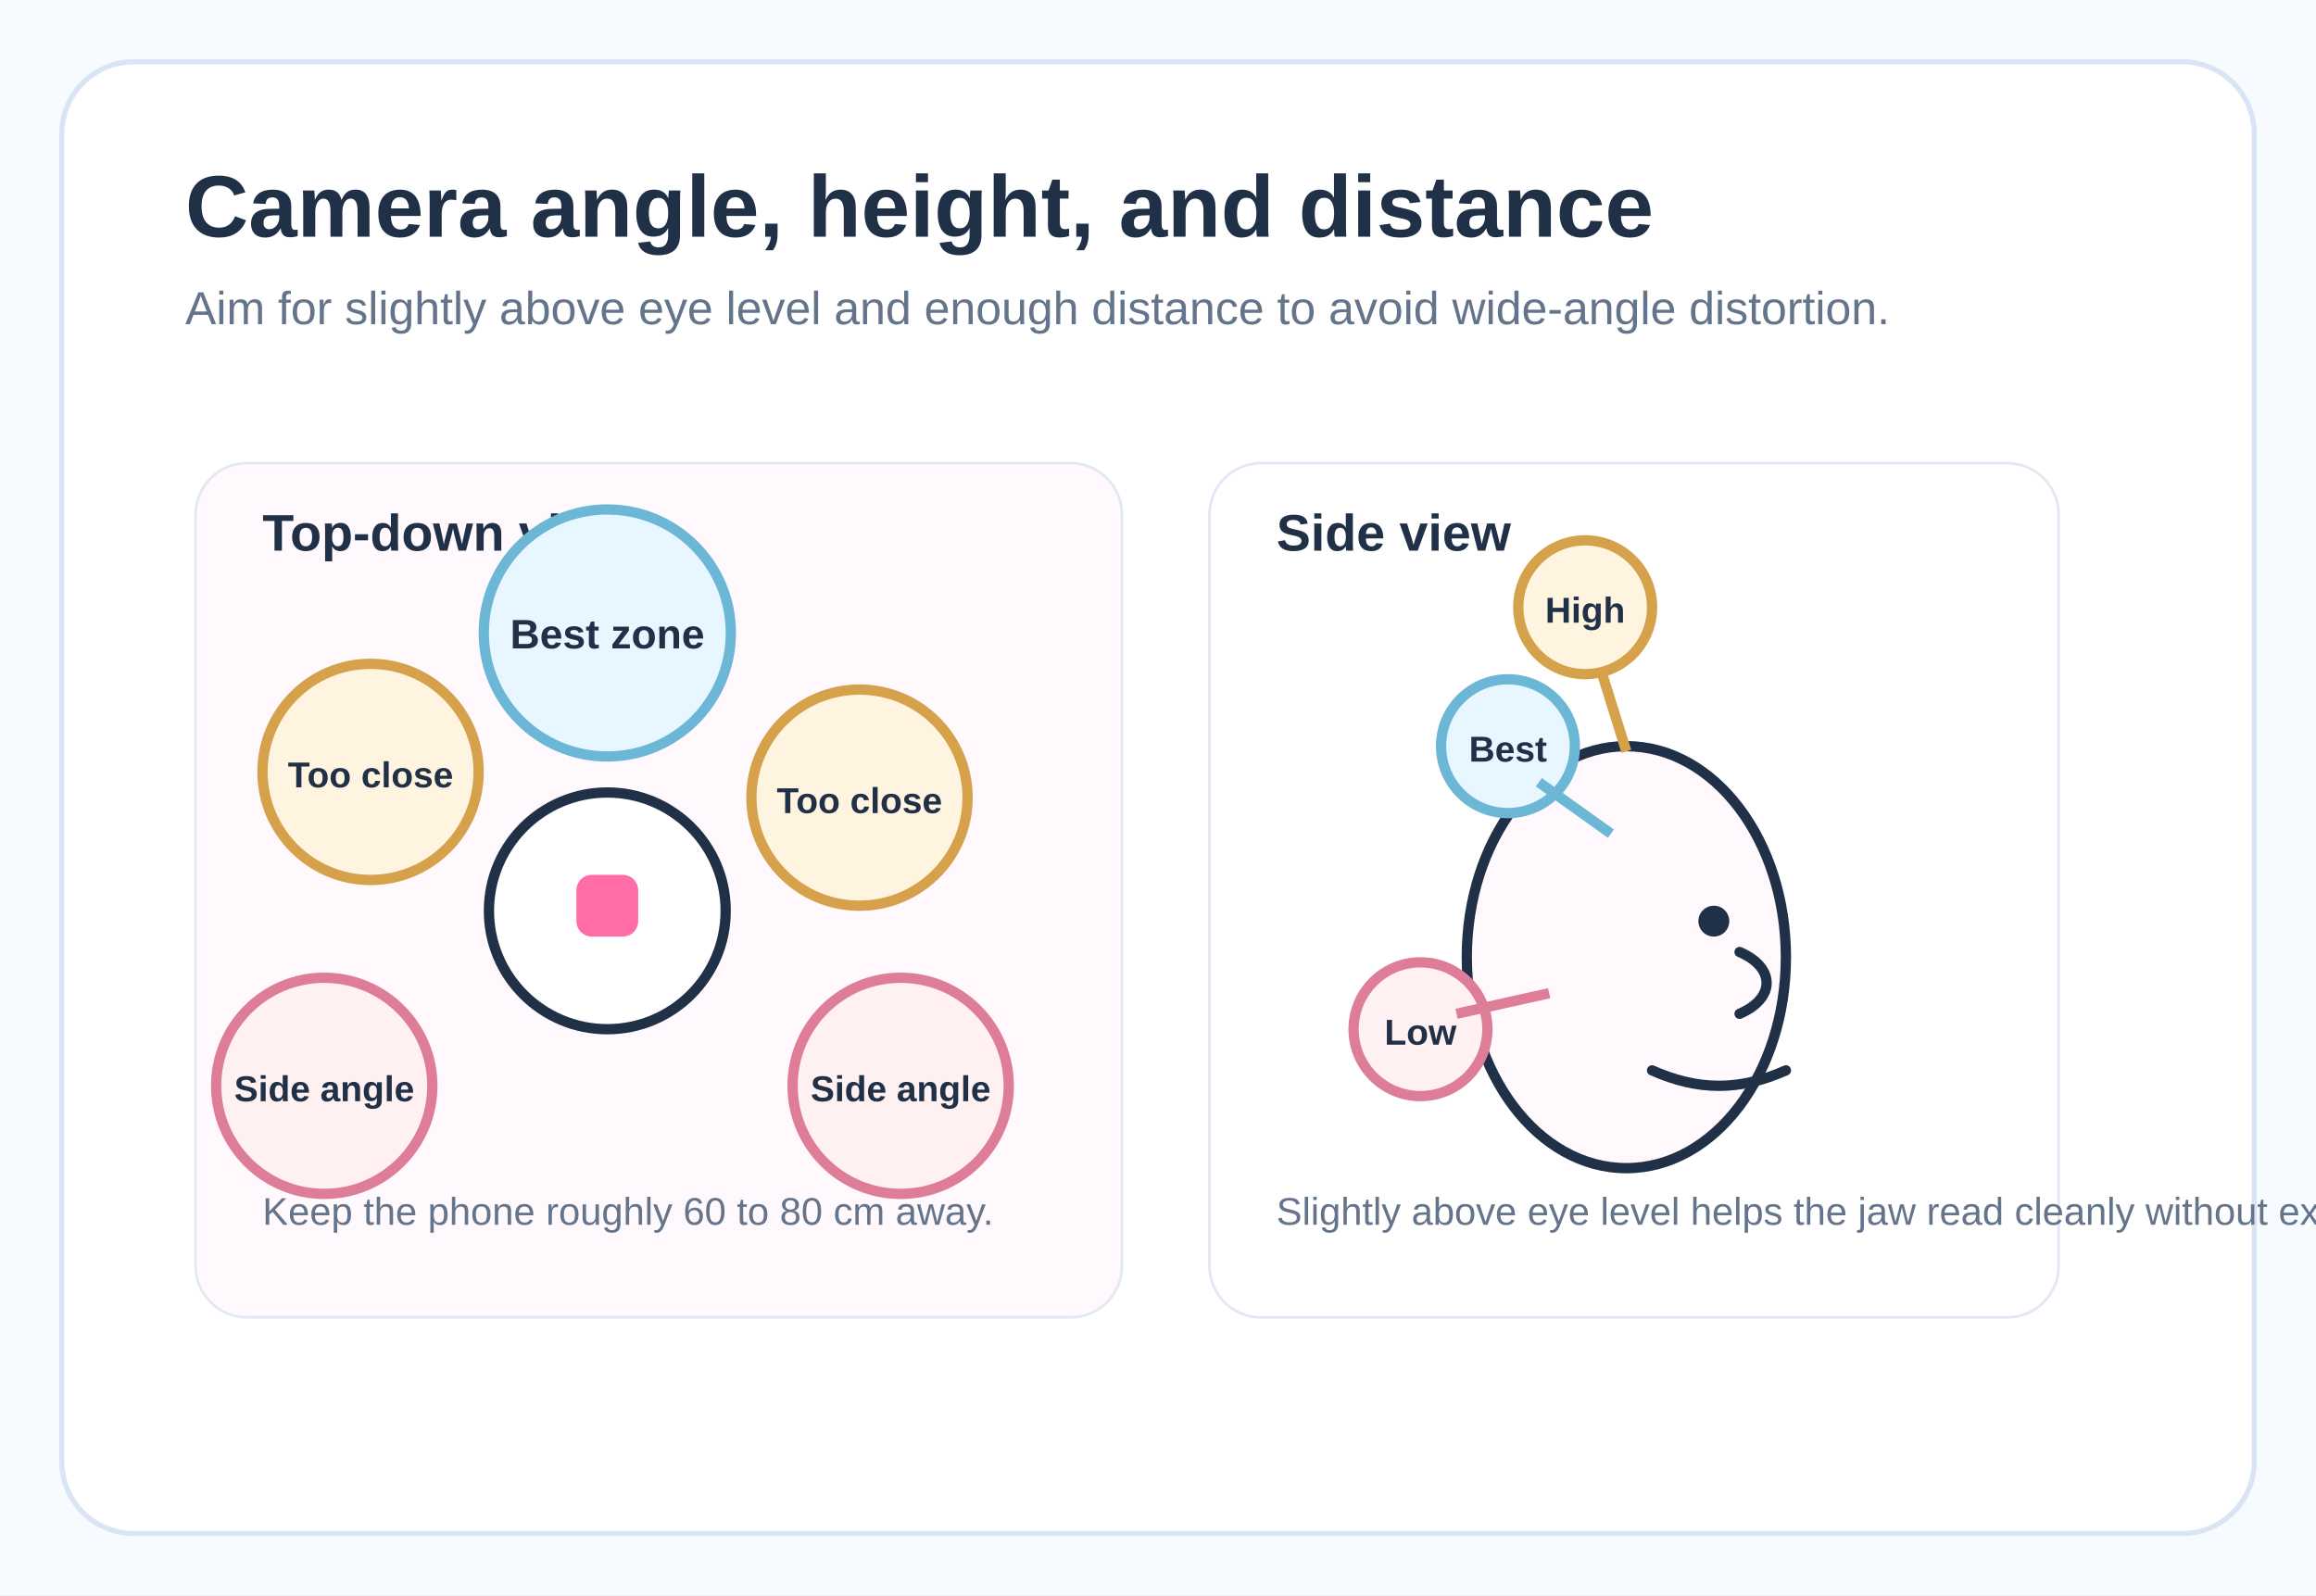
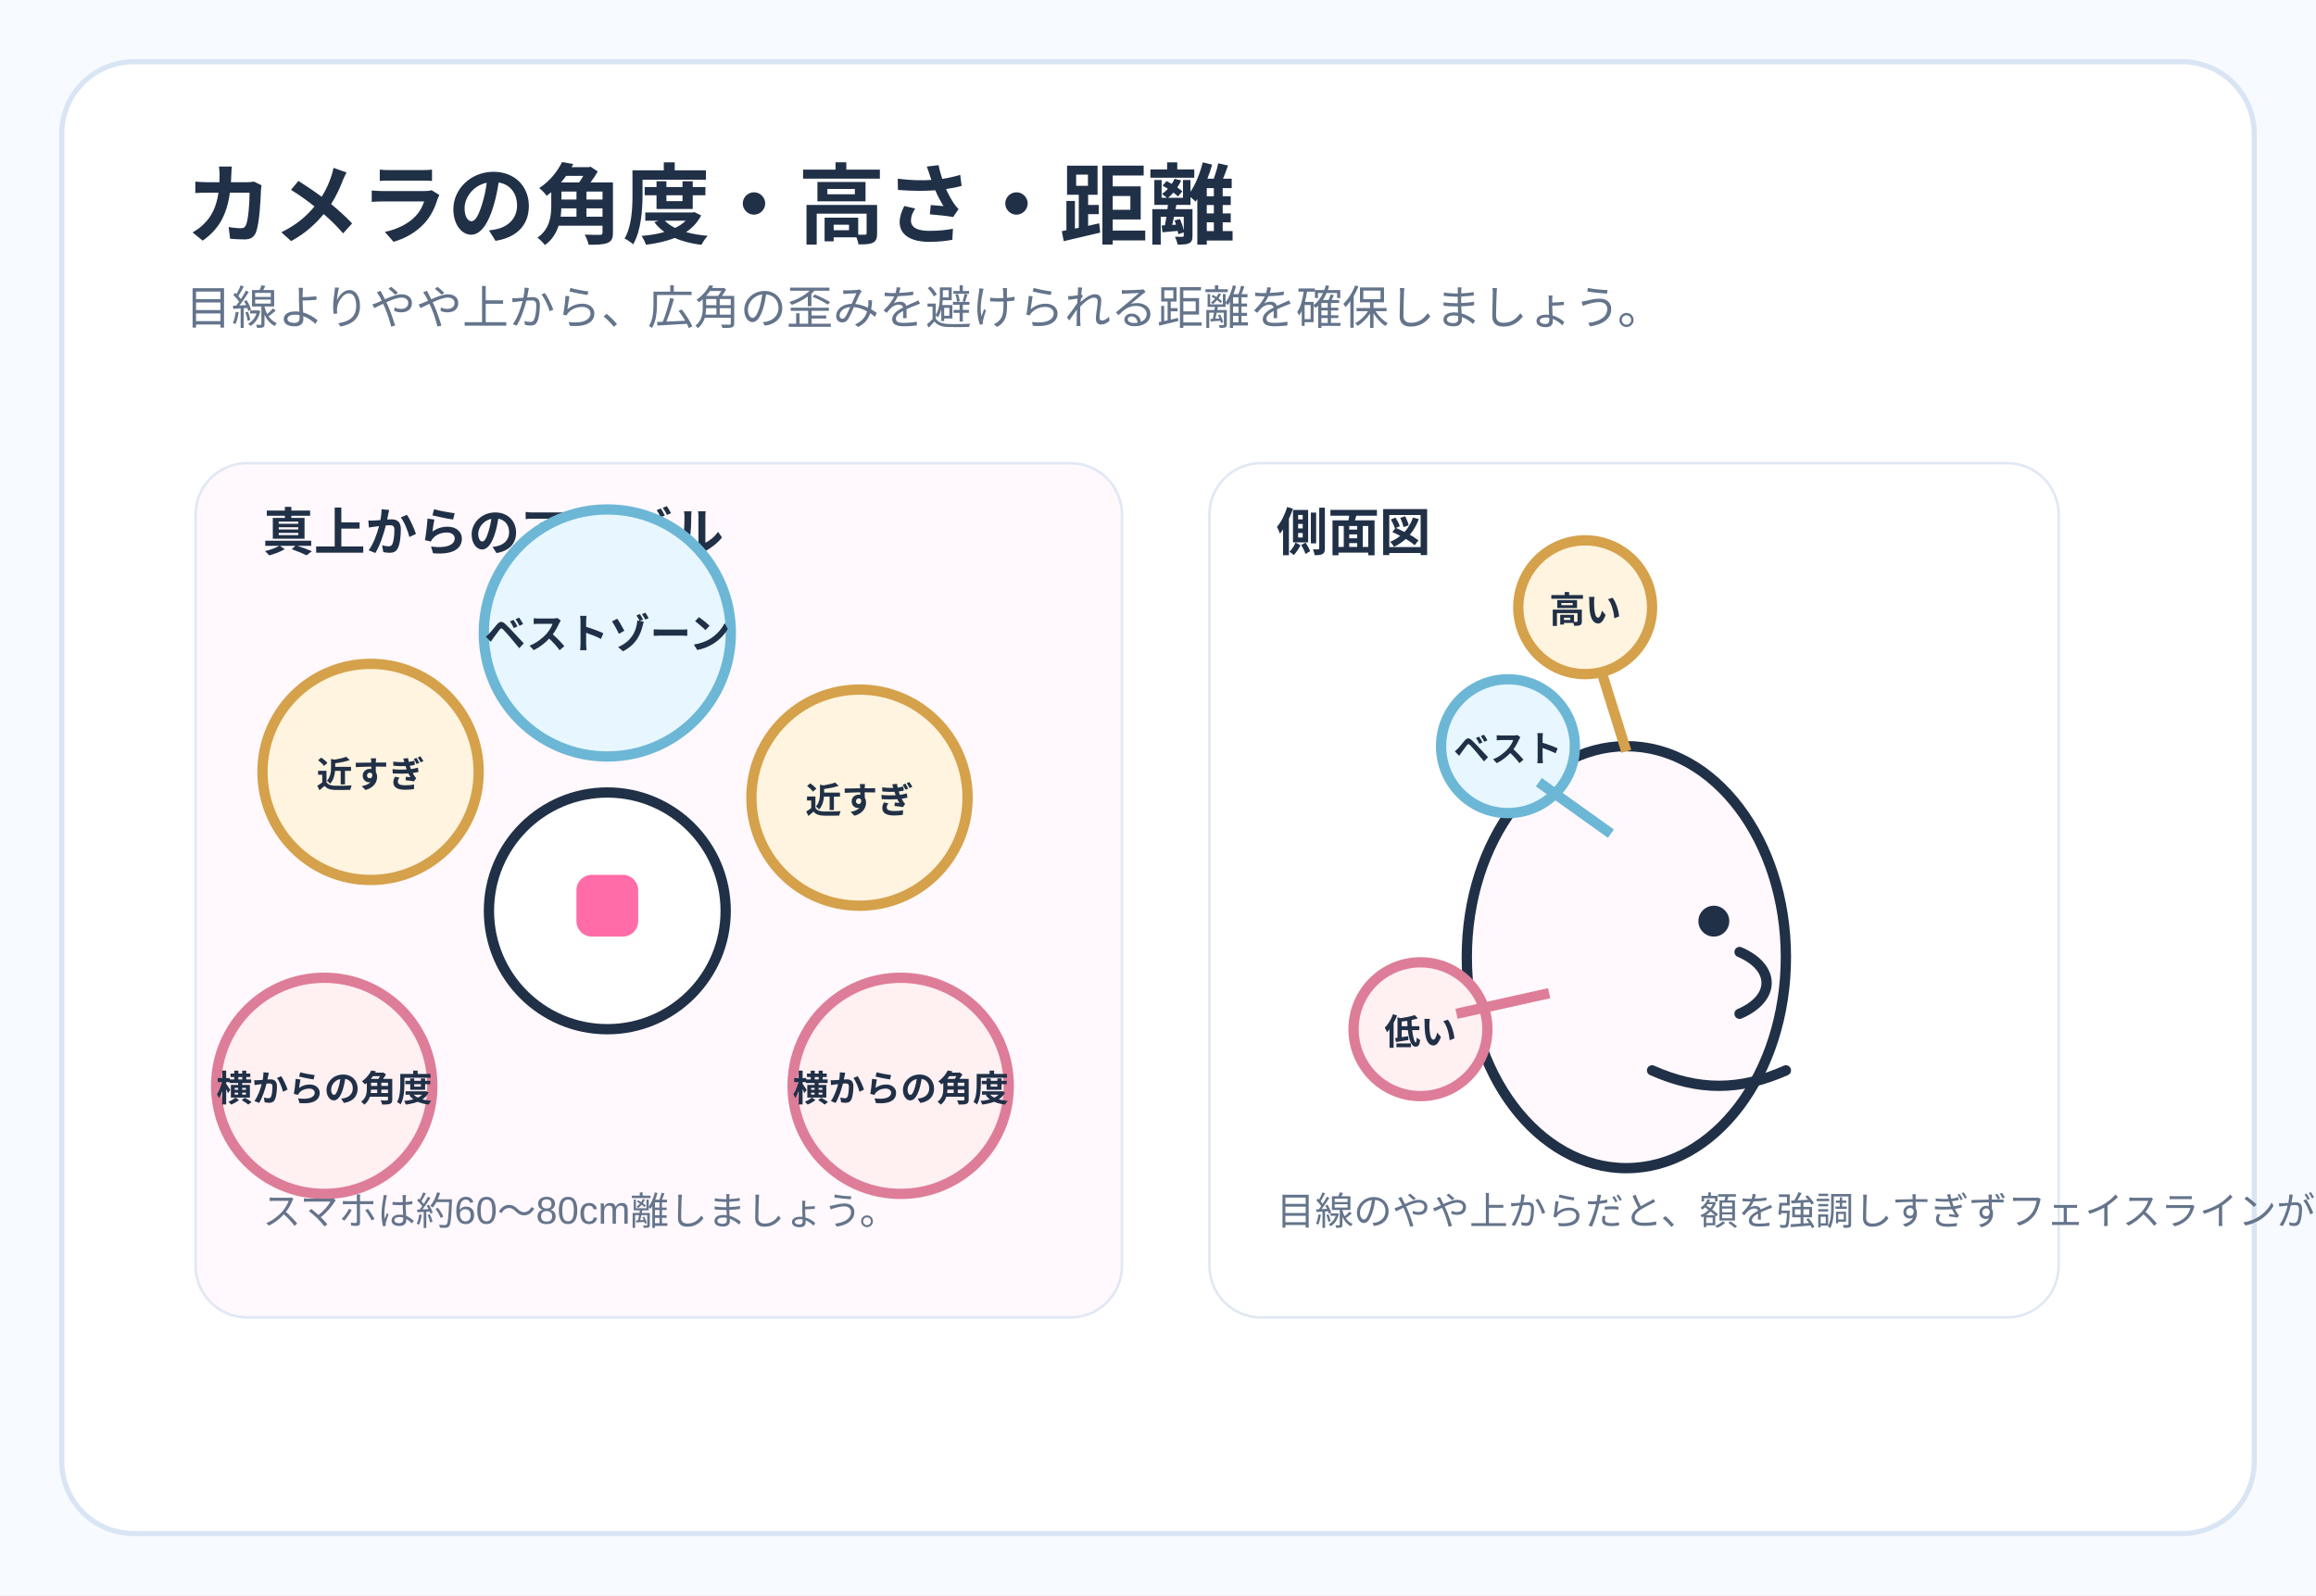
<svg xmlns="http://www.w3.org/2000/svg" viewBox="0 0 900 620" role="img" aria-labelledby="title desc">
  <rect width="900" height="620" fill="#f7fbff" />
  <rect x="24" y="24" width="852" height="572" rx="28" fill="#fff" stroke="#d9e5f4" stroke-width="2" />
  <g font-family="Arial, sans-serif">
-     <text x="72" y="92" font-size="34" font-weight="700" fill="#203047">Camera angle, height, and distance</text>
-     <text x="72" y="126" font-size="18" fill="#64748b">Aim for slightly above eye level and enough distance to avoid wide-angle distortion.</text>
+     <text x="72" y="92" font-size="34" font-weight="700" fill="#203047">カメラの角度・高さ・距離</text>
+     <text x="72" y="126" font-size="18" fill="#64748b">目線よりやや上から、広角の歪みを避けられる距離を確保しましょう。</text>
  </g>
  <g transform="translate(76 180)">
    <rect x="0" y="0" width="360" height="332" rx="20" fill="#fff8fc" stroke="#e1e8f4" />
-     <text x="26" y="34" font-family="Arial, sans-serif" font-size="20" font-weight="700" fill="#203047">Top-down view</text>
+     <text x="26" y="34" font-family="Arial, sans-serif" font-size="20" font-weight="700" fill="#203047">真上からのアングル</text>
    <circle cx="160" cy="174" r="46" fill="#fff" stroke="#203047" stroke-width="4" />
    <rect x="148" y="160" width="24" height="24" rx="6" fill="#ff6ca7" />
    <circle cx="160" cy="66" r="48" fill="#e8f7ff" stroke="#6db7d6" stroke-width="4" />
-     <text x="160" y="72" text-anchor="middle" font-family="Arial, sans-serif" font-size="16" font-weight="700" fill="#203047">Best zone</text>
+     <text x="160" y="72" text-anchor="middle" font-family="Arial, sans-serif" font-size="16" font-weight="700" fill="#203047">ベストゾーン</text>
    <circle cx="68" cy="120" r="42" fill="#fff4df" stroke="#d5a14a" stroke-width="4" />
-     <text x="68" y="126" text-anchor="middle" font-family="Arial, sans-serif" font-size="14" font-weight="700" fill="#203047">Too close</text>
+     <text x="68" y="126" text-anchor="middle" font-family="Arial, sans-serif" font-size="14" font-weight="700" fill="#203047">近すぎ</text>
    <circle cx="258" cy="130" r="42" fill="#fff4df" stroke="#d5a14a" stroke-width="4" />
-     <text x="258" y="136" text-anchor="middle" font-family="Arial, sans-serif" font-size="14" font-weight="700" fill="#203047">Too close</text>
+     <text x="258" y="136" text-anchor="middle" font-family="Arial, sans-serif" font-size="14" font-weight="700" fill="#203047">近すぎ</text>
    <circle cx="50" cy="242" r="42" fill="#fff0f2" stroke="#de7d98" stroke-width="4" />
-     <text x="50" y="248" text-anchor="middle" font-family="Arial, sans-serif" font-size="14" font-weight="700" fill="#203047">Side angle</text>
+     <text x="50" y="248" text-anchor="middle" font-family="Arial, sans-serif" font-size="14" font-weight="700" fill="#203047">横からの角度</text>
    <circle cx="274" cy="242" r="42" fill="#fff0f2" stroke="#de7d98" stroke-width="4" />
-     <text x="274" y="248" text-anchor="middle" font-family="Arial, sans-serif" font-size="14" font-weight="700" fill="#203047">Side angle</text>
-     <text x="26" y="296" font-family="Arial, sans-serif" font-size="15" fill="#64748b">Keep the phone roughly 60 to 80 cm away.</text>
+     <text x="274" y="248" text-anchor="middle" font-family="Arial, sans-serif" font-size="14" font-weight="700" fill="#203047">横からの角度</text>
+     <text x="26" y="296" font-family="Arial, sans-serif" font-size="15" fill="#64748b">スマホは約60〜80cm離しましょう。</text>
  </g>
  <g transform="translate(470 180)">
    <rect x="0" y="0" width="330" height="332" rx="20" fill="#fff" stroke="#e1e8f4" />
-     <text x="26" y="34" font-family="Arial, sans-serif" font-size="20" font-weight="700" fill="#203047">Side view</text>
+     <text x="26" y="34" font-family="Arial, sans-serif" font-size="20" font-weight="700" fill="#203047">側面図</text>
    <ellipse cx="162" cy="192" rx="62" ry="82" fill="#fff8fc" stroke="#203047" stroke-width="4" />
    <circle cx="196" cy="178" r="6" fill="#203047" />
    <path d="M206 190c14 6 14 18 0 24" stroke="#203047" stroke-width="4" fill="none" stroke-linecap="round" />
    <path d="M172 236c18 8 34 8 52 0" stroke="#203047" stroke-width="4" fill="none" stroke-linecap="round" />
    <circle cx="116" cy="110" r="26" fill="#e8f7ff" stroke="#6db7d6" stroke-width="4" />
-     <text x="116" y="116" text-anchor="middle" font-family="Arial, sans-serif" font-size="14" font-weight="700" fill="#203047">Best</text>
+     <text x="116" y="116" text-anchor="middle" font-family="Arial, sans-serif" font-size="14" font-weight="700" fill="#203047">ベスト</text>
    <line x1="128" y1="124" x2="156" y2="144" stroke="#6db7d6" stroke-width="4" />
    <circle cx="82" cy="220" r="26" fill="#fff0f2" stroke="#de7d98" stroke-width="4" />
-     <text x="82" y="226" text-anchor="middle" font-family="Arial, sans-serif" font-size="14" font-weight="700" fill="#203047">Low</text>
+     <text x="82" y="226" text-anchor="middle" font-family="Arial, sans-serif" font-size="14" font-weight="700" fill="#203047">低い</text>
    <line x1="96" y1="214" x2="132" y2="206" stroke="#de7d98" stroke-width="4" />
    <circle cx="146" cy="56" r="26" fill="#fff4df" stroke="#d5a14a" stroke-width="4" />
-     <text x="146" y="62" text-anchor="middle" font-family="Arial, sans-serif" font-size="14" font-weight="700" fill="#203047">High</text>
+     <text x="146" y="62" text-anchor="middle" font-family="Arial, sans-serif" font-size="14" font-weight="700" fill="#203047">高い</text>
    <line x1="152" y1="80" x2="162" y2="112" stroke="#d5a14a" stroke-width="4" />
-     <text x="26" y="296" font-family="Arial, sans-serif" font-size="15" fill="#64748b">Slightly above eye level helps the jaw read cleanly without exaggerating the forehead.</text>
+     <text x="26" y="296" font-family="Arial, sans-serif" font-size="15" fill="#64748b">目線のやや上からだと、額を強調しすぎずフェイスラインがきれいに写ります。</text>
  </g>
</svg>
